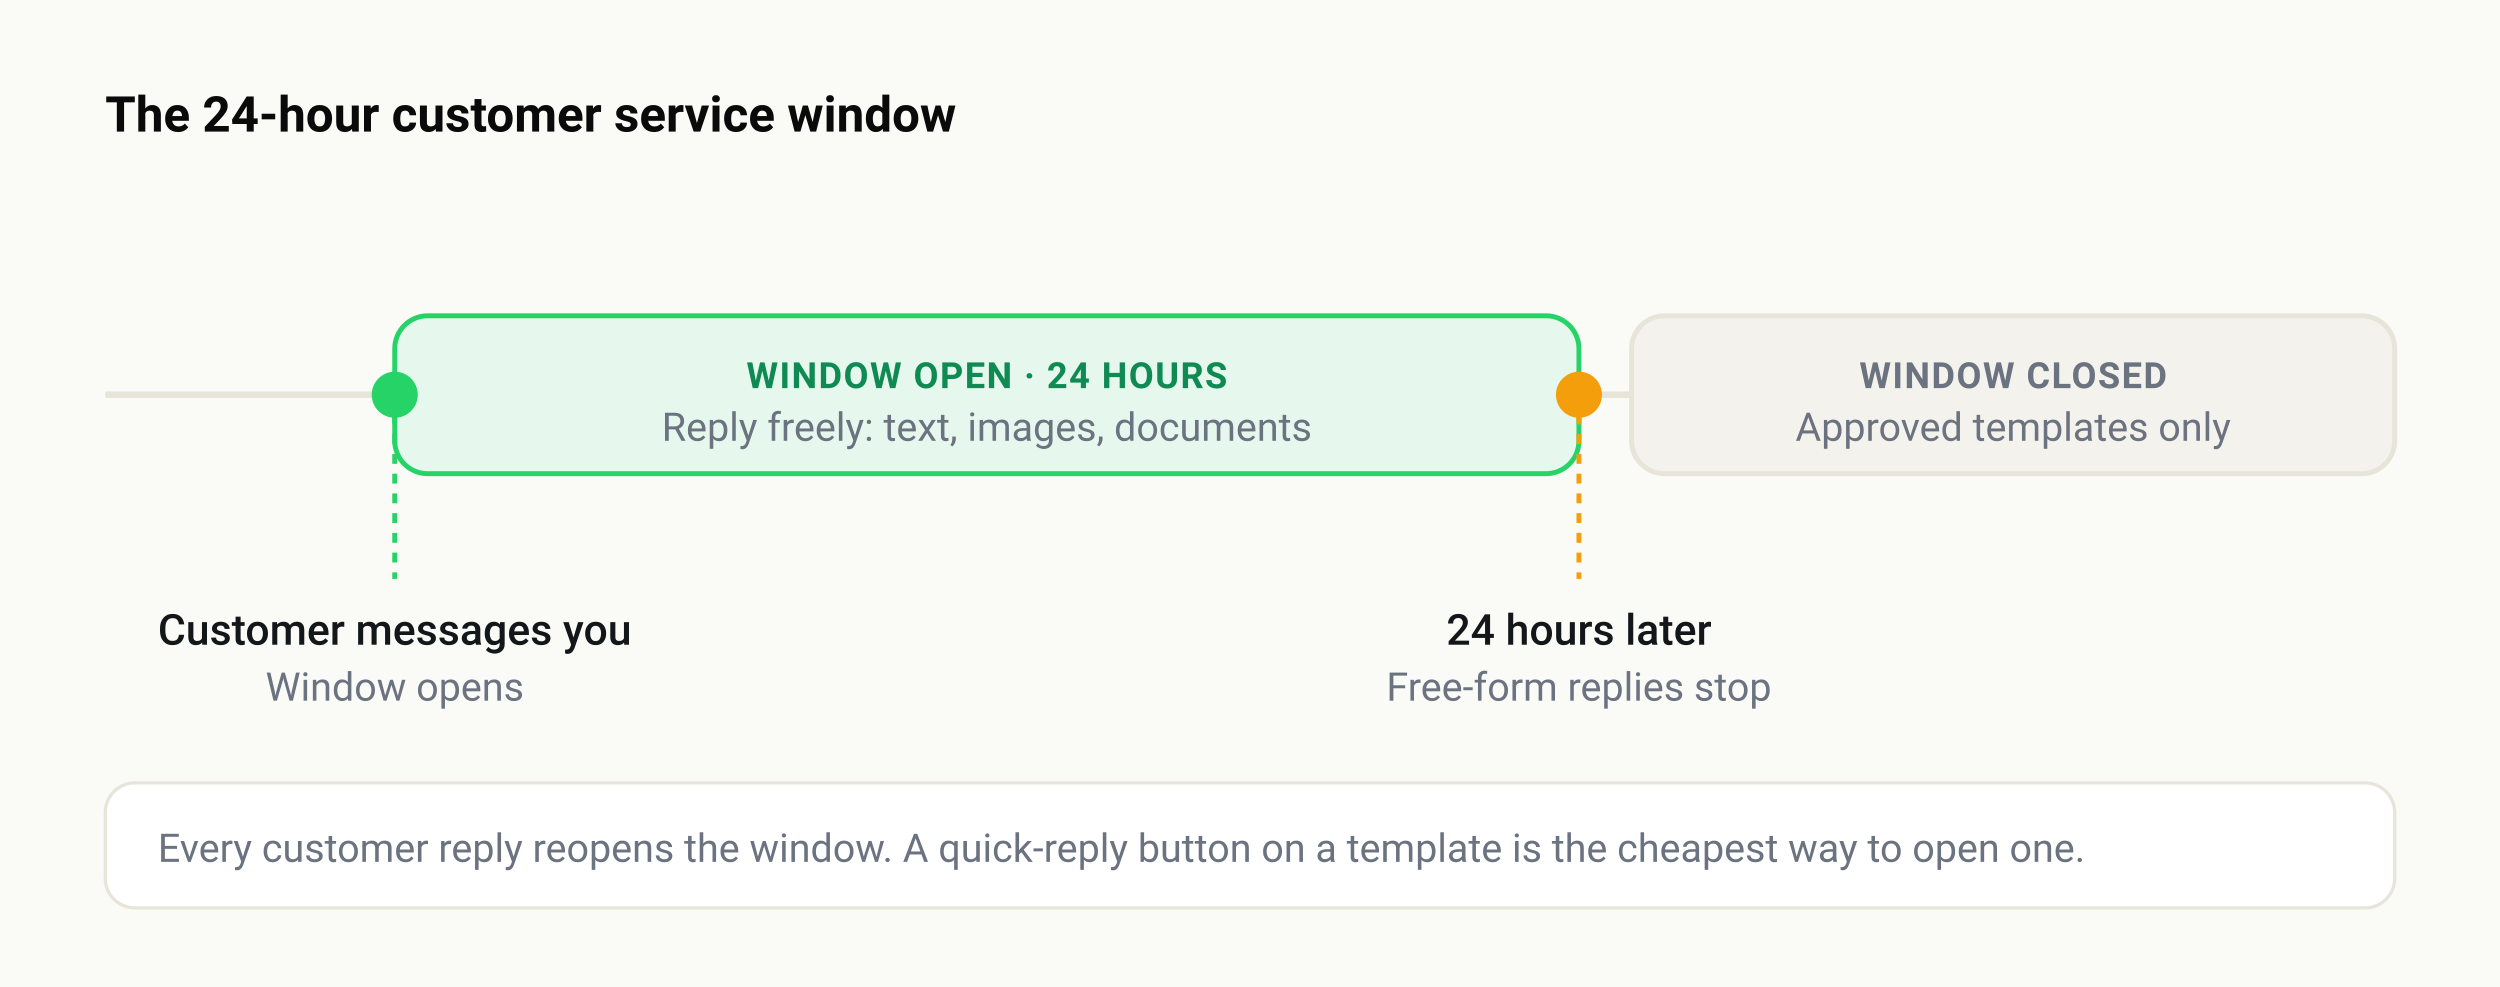
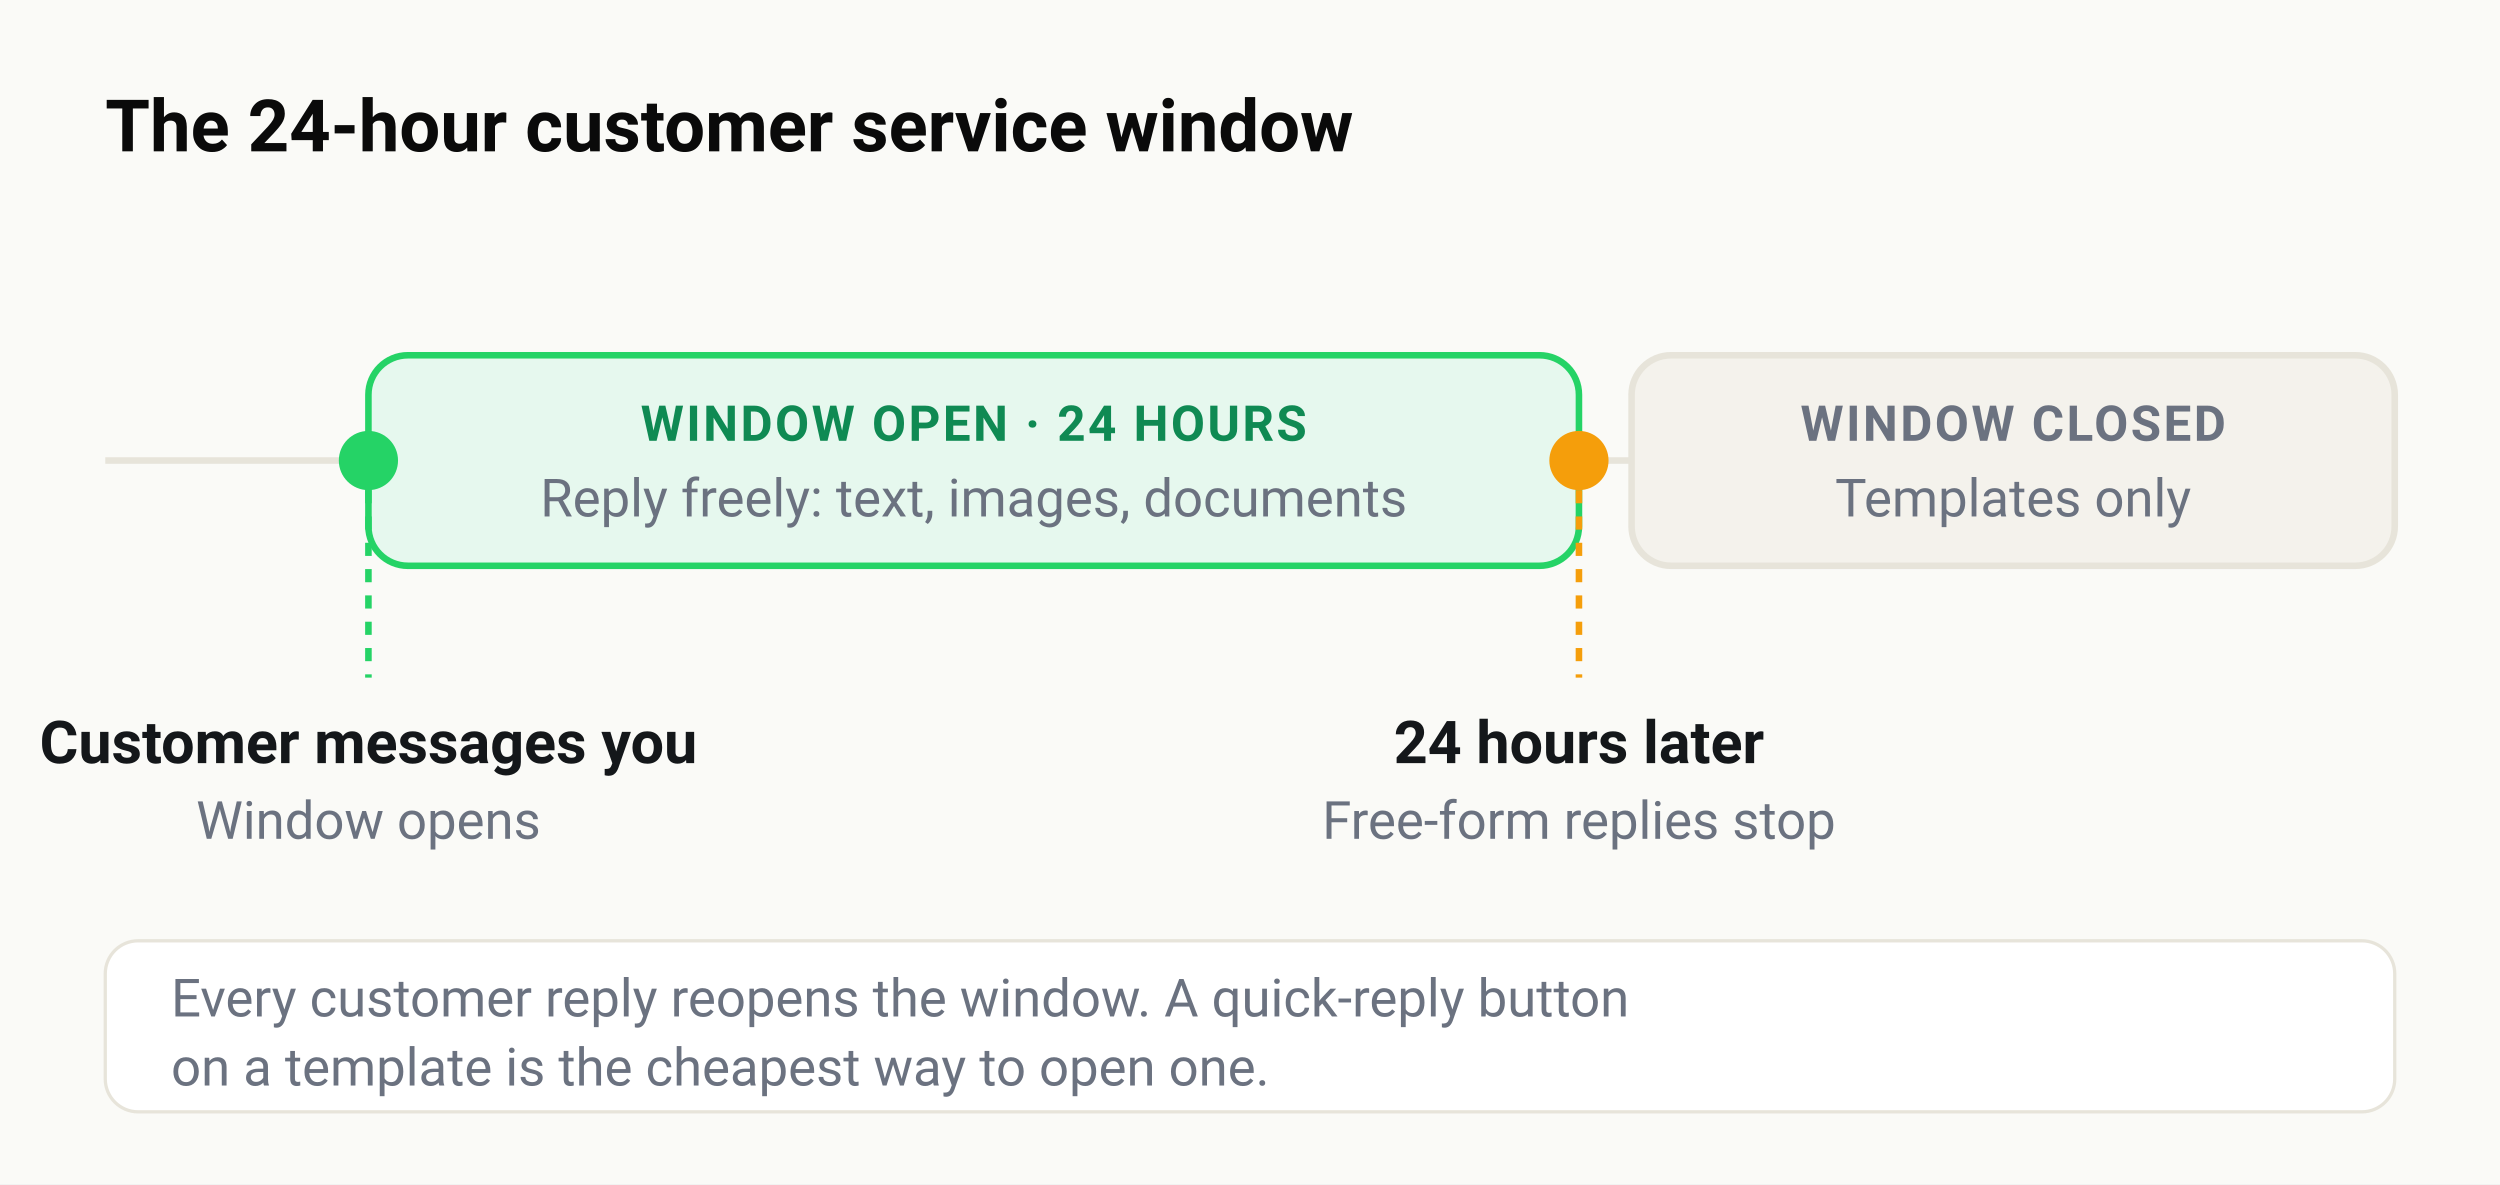
- <svg xmlns="http://www.w3.org/2000/svg" viewBox="0 0 760 300" width="760" height="300" role="img" aria-labelledby="t24 d24">
+ <svg xmlns="http://www.w3.org/2000/svg" viewBox="0 0 760 360" width="760" height="360" role="img" aria-labelledby="t24 d24">
  <style>
-     .h{font:600 15px system-ui,-apple-system,"Segoe UI",Roboto,sans-serif;fill:#0A0A0A}
-     .l{font:500 13px system-ui,-apple-system,"Segoe UI",Roboto,sans-serif;fill:#14171A}
-     .m{font:400 12px system-ui,-apple-system,"Segoe UI",Roboto,sans-serif;fill:#6B7280}
-     .k{font:600 11px system-ui,-apple-system,"Segoe UI",Roboto,sans-serif;letter-spacing:.04em}
+     .h{font:600 22px system-ui,-apple-system,"Segoe UI",Roboto,sans-serif;fill:#0A0A0A}
+     .l{font:600 18px system-ui,-apple-system,"Segoe UI",Roboto,sans-serif;fill:#14171A}
+     .m{font:400 16px system-ui,-apple-system,"Segoe UI",Roboto,sans-serif;fill:#6B7280}
+     .k{font:700 15px system-ui,-apple-system,"Segoe UI",Roboto,sans-serif;letter-spacing:.05em}
  </style>
-   <rect width="760" height="300" fill="#FAFAF7" />
-   <text x="32" y="40" class="h">The 24-hour customer service window</text>
-   <line x1="32" y1="120" x2="728" y2="120" stroke="#E7E4DA" stroke-width="2" />
-   <rect x="120" y="96" width="360" height="48" rx="10" fill="#E6F8EE" stroke="#25D366" stroke-width="1.5" />
-   <text x="300" y="118" class="k" fill="#0F8A53" text-anchor="middle">WINDOW OPEN · 24 HOURS</text>
-   <text x="300" y="134" class="m" text-anchor="middle">Reply freely: text, images, documents</text>
-   <rect x="496" y="96" width="232" height="48" rx="10" fill="#F4F2EC" stroke="#E7E4DA" stroke-width="1.5" />
-   <text x="612" y="118" class="k" fill="#6B7280" text-anchor="middle">WINDOW CLOSED</text>
-   <text x="612" y="134" class="m" text-anchor="middle">Approved templates only</text>
-   <circle cx="120" cy="120" r="7" fill="#25D366" />
-   <line x1="120" y1="120" x2="120" y2="176" stroke="#25D366" stroke-width="1.5" stroke-dasharray="3 3" />
-   <text x="120" y="196" class="l" text-anchor="middle">Customer messages you</text>
-   <text x="120" y="213" class="m" text-anchor="middle">Window opens</text>
-   <circle cx="480" cy="120" r="7" fill="#F59E0B" />
-   <line x1="480" y1="120" x2="480" y2="176" stroke="#F59E0B" stroke-width="1.5" stroke-dasharray="3 3" />
-   <text x="480" y="196" class="l" text-anchor="middle">24 hours later</text>
-   <text x="480" y="213" class="m" text-anchor="middle">Free-form replies stop</text>
-   <rect x="32" y="238" width="696" height="38" rx="9" fill="#fff" stroke="#E7E4DA" />
-   <text x="48" y="262" class="m">Every customer reply reopens the window. A quick-reply button on a template is the cheapest way to open one.</text>
+   <rect width="760" height="360" fill="#FAFAF7" />
+   <text x="32" y="46" class="h">The 24-hour customer service window</text>
+   <line x1="32" y1="140" x2="728" y2="140" stroke="#E7E4DA" stroke-width="2" />
+   <rect x="112" y="108" width="368" height="64" rx="12" fill="#E6F8EE" stroke="#25D366" stroke-width="2" />
+   <text x="296" y="134" class="k" fill="#0F8A53" text-anchor="middle">WINDOW OPEN · 24 HOURS</text>
+   <text x="296" y="157" class="m" text-anchor="middle">Reply freely: text, images, documents</text>
+   <rect x="496" y="108" width="232" height="64" rx="12" fill="#F4F2EC" stroke="#E7E4DA" stroke-width="2" />
+   <text x="612" y="134" class="k" fill="#6B7280" text-anchor="middle">WINDOW CLOSED</text>
+   <text x="612" y="157" class="m" text-anchor="middle">Templates only</text>
+   <circle cx="112" cy="140" r="9" fill="#25D366" />
+   <line x1="112" y1="149" x2="112" y2="206" stroke="#25D366" stroke-width="2" stroke-dasharray="4 4" />
+   <text x="112" y="232" class="l" text-anchor="middle">Customer messages you</text>
+   <text x="112" y="255" class="m" text-anchor="middle">Window opens</text>
+   <circle cx="480" cy="140" r="9" fill="#F59E0B" />
+   <line x1="480" y1="149" x2="480" y2="206" stroke="#F59E0B" stroke-width="2" stroke-dasharray="4 4" />
+   <text x="480" y="232" class="l" text-anchor="middle">24 hours later</text>
+   <text x="480" y="255" class="m" text-anchor="middle">Free-form replies stop</text>
+   <rect x="32" y="286" width="696" height="52" rx="10" fill="#fff" stroke="#E7E4DA" />
+   <text x="52" y="309" class="m">Every customer reply reopens the window. A quick-reply button</text>
+   <text x="52" y="330" class="m">on a template is the cheapest way to open one.</text>
</svg>
